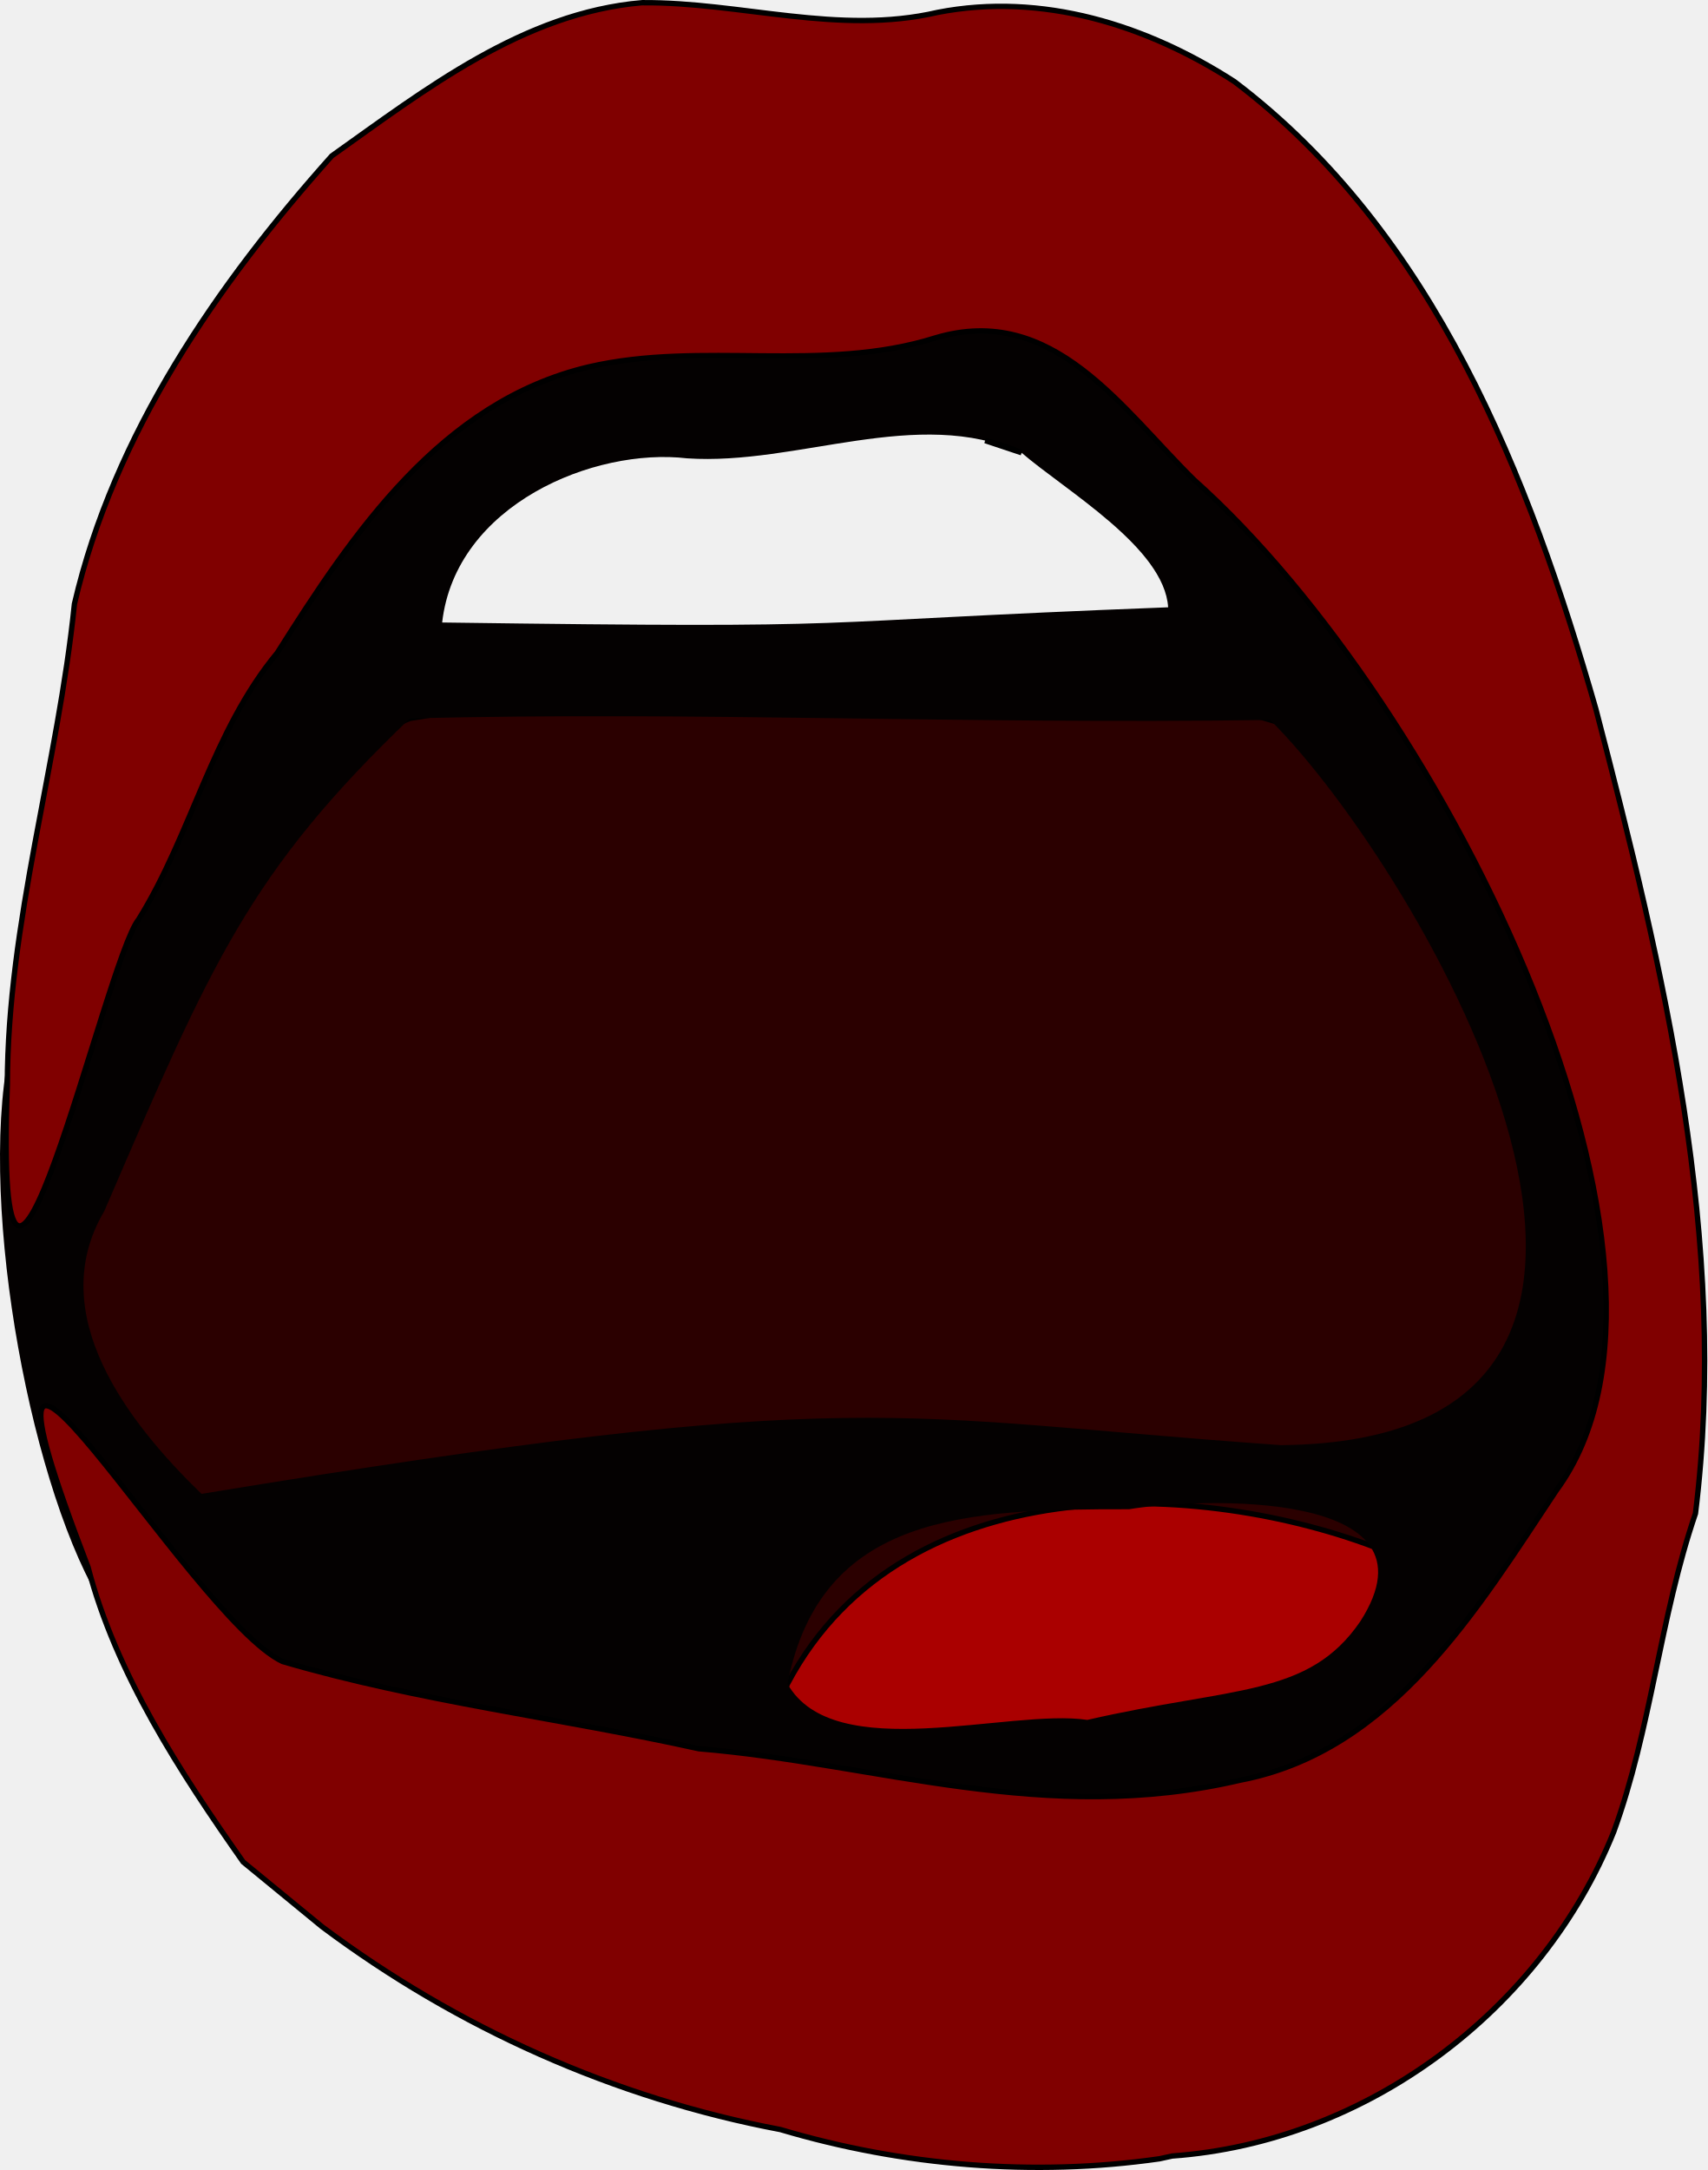
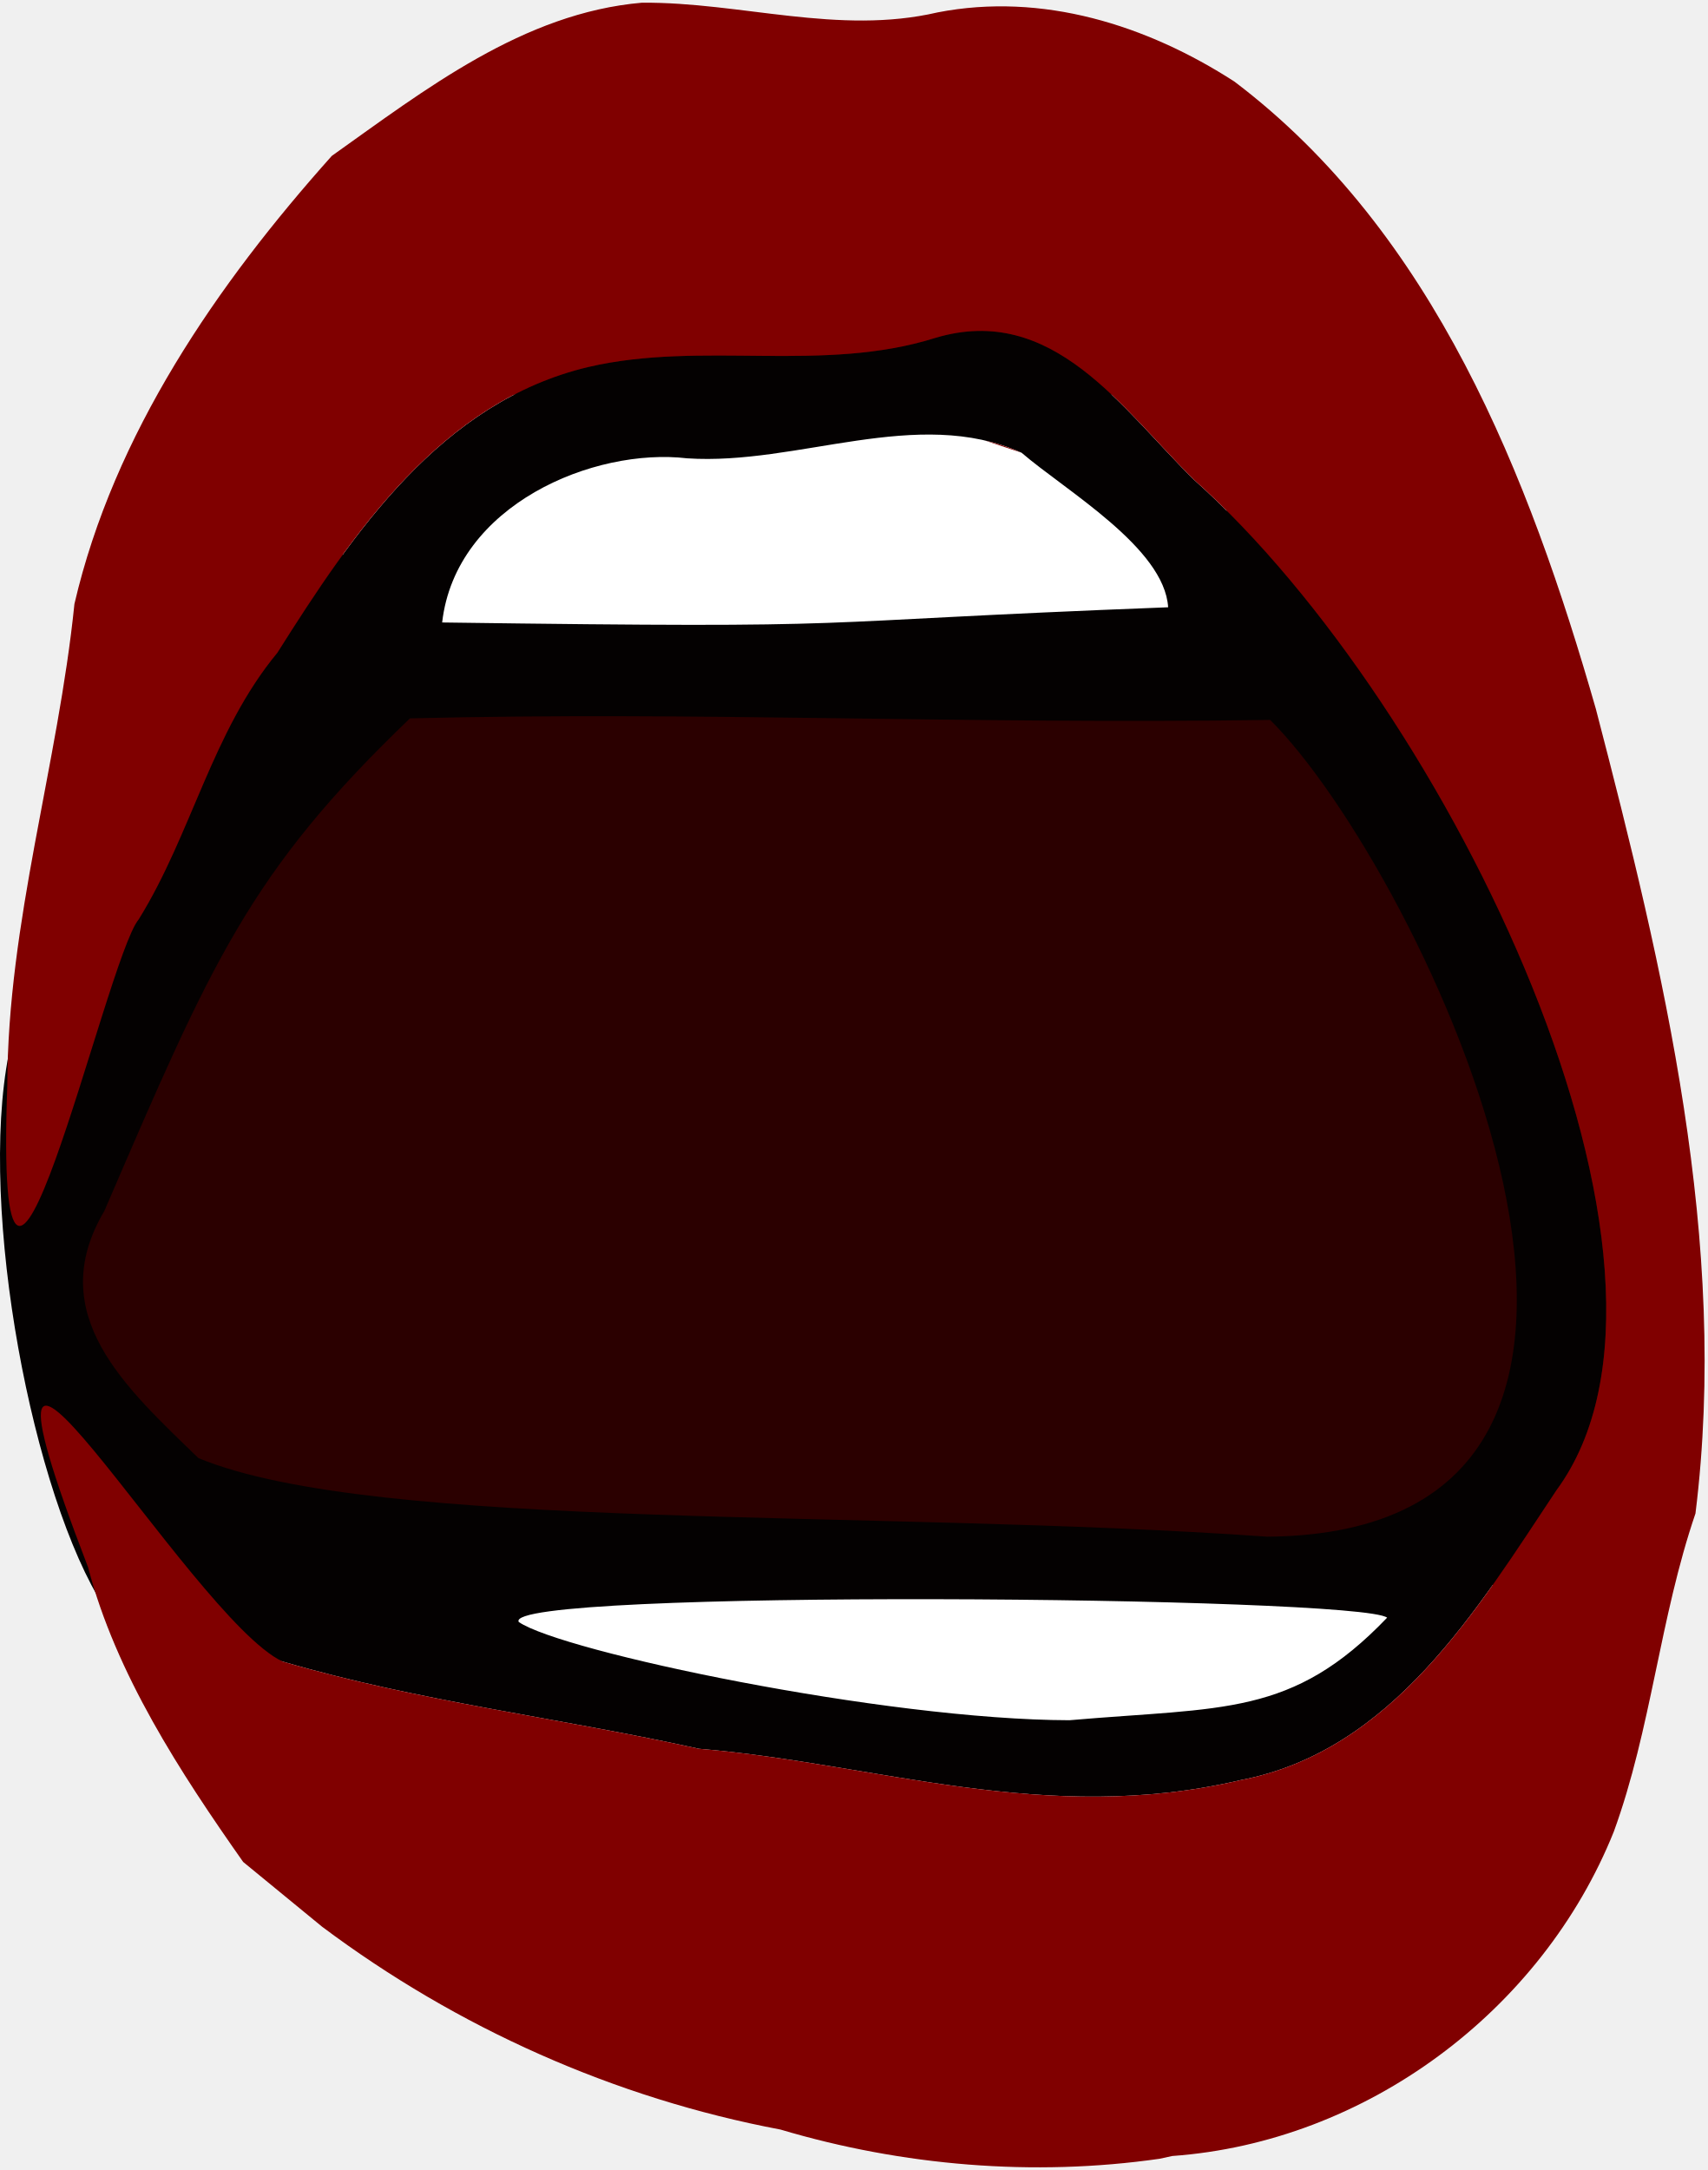
<svg xmlns="http://www.w3.org/2000/svg" width="84.381mm" height="107.235mm" viewBox="0 0 84.381 107.235" version="1.1" id="svg5">
  <defs id="defs2" />
  <g id="layer1" transform="translate(-329.4331,-122.8603)">
-     <path style="fill:#2b0000;stroke:#000000;stroke-width:0.265px;stroke-linecap:butt;stroke-linejoin:miter;stroke-opacity:1" d="m 349.696,158.361 c 113.247,-18.772 33.678,88.281 -0.123,46.533 -13.755,3.213 -30.668,-34.474 0.123,-46.533 z" id="path5896-9" />
-     <path style="fill:#aa0000;stroke:#000000;stroke-width:0.265px;stroke-linecap:butt;stroke-linejoin:miter;stroke-opacity:1" d="m 368.354,206.068 c 5.852,-11.072 21.199,-10.018 29.829,-6.433 0.192,12.413 -39.024,27.965 -29.829,6.433 z" id="path4764-3" />
-     <path style="fill:#040101;stroke-width:0.345" d="m 336.288,168.291 c 2.614,-4.209 3.625,-9.277 6.85,-13.169 3.747,-5.933 8.093,-12.401 15.38,-14.127 5.619,-1.307 11.56,0.324 17.149,-1.438 5.809,-1.741 9.234,3.534 12.777,7.012 12.595,11.232 26.014,38.943 17.91,49.944 -3.909,5.877 -8.102,12.882 -15.614,14.317 -9.627,2.262 -18.009,-0.827 -26.765,-1.551 -6.834,-1.515 -13.887,-2.344 -20.578,-4.311 -4.989,-1.399 -7.05,0.781 -9.449,-3.783 -3.422,-6.511 -5.817,-20.764 -3.743,-27.617 1.168,-3.86 3.046,-1.078 6.084,-5.278 z m 60.377,34.692 c 4.236,-6.593 -8.039,-6.108 -11.429,-5.541 -8.053,-0.005 -15.235,0.222 -16.883,8.626 2.298,4.074 10.96,1.204 14.821,1.785 7.201,-1.657 10.931,-1.119 13.491,-4.87 z m -3.935,-8.709 c 23.496,-0.191 6.87,-28.498 -0.521,-35.836 -15.481,0.223 -28.13,-0.43 -42.514,-0.077 -7.954,7.623 -9.817,12.076 -15.105,24.345 -3.025,5.102 1.216,10.502 4.802,13.977 32.917,-5.411 33.832,-3.787 53.338,-2.409 z m -5.563,-41.403 c -0.186,-2.941 -5.06,-5.758 -7.245,-7.638 -5.169,-2.324 -11.056,0.643 -16.53,0.277 -4.598,-0.541 -11.439,2.288 -12.106,8.112 22.352,0.308 16.443,-0.003 35.882,-0.751 z" id="path1316-2" />
-     <path id="path2812-8" style="fill:#800000;stroke:#000000;stroke-width:0.265px;stroke-linecap:butt;stroke-linejoin:miter;stroke-opacity:1" d="m 361.169,122.993 c -5.877,0.505 -10.725,4.297 -15.337,7.571 -5.671,6.343 -10.768,13.744 -12.72,22.14 -0.81,7.95 -3.305,15.745 -3.317,23.771 -0.682,18.795 4.836,-6.17 6.492,-8.184 2.614,-4.209 3.625,-9.277 6.85,-13.17 3.747,-5.933 8.094,-12.401 15.38,-14.127 5.619,-1.307 11.56,0.324 17.149,-1.438 5.809,-1.741 9.234,3.534 12.778,7.012 12.595,11.232 26.014,38.943 17.91,49.944 -3.909,5.877 -8.102,12.882 -15.614,14.317 -9.627,2.262 -18.009,-0.827 -26.765,-1.551 -6.834,-1.515 -13.888,-2.344 -20.578,-4.311 -4.587,-2.147 -17.097,-24.123 -9.611,-4.657 1.372,5.267 4.568,10.158 7.665,14.562 l 3.904,3.203 c 6.67,4.994 14.447,8.472 22.653,10.022 6.029,1.793 12.51,2.338 18.736,1.443 l 0.621,-0.136 c 9.572,-0.685 18.268,-7.159 21.828,-16.029 1.851,-5.072 2.274,-10.57 4.036,-15.723 1.666,-13.417 -1.562,-26.837 -4.922,-39.756 -3.302,-11.518 -8.003,-23.543 -17.867,-31.006 -4.329,-2.795 -9.498,-4.423 -14.666,-3.417 -4.902,1.141 -9.722,-0.515 -14.605,-0.479 z m 16.956,21.641 1.797,0.599 c -0.59,-0.265 -1.19,-0.459 -1.797,-0.599 z" />
+     <ellipse style="fill:#2b0000;fill-opacity:1;stroke:none;stroke-width:0.27;stroke-opacity:0.452" id="path3757" cx="371.061" cy="180.335" rx="39.939" ry="42.771" />
+     <rect style="fill:#ffffff;fill-opacity:1;stroke:none;stroke-width:0.289;stroke-opacity:0.452" id="rect964" width="43.684" height="14.326" x="346.373" y="142.362" />
+     <rect style="fill:#ffffff;fill-opacity:1;stroke:none;stroke-width:0.416;stroke-opacity:0.452" id="rect964-3" width="63.651" height="10.78" x="343.312" y="201.189" ry="2.763" rx="0" />
+     <path style="fill:#040101;stroke-width:0.345" d="m 336.288,168.291 c 2.614,-4.209 3.625,-9.277 6.85,-13.169 3.747,-5.933 8.093,-12.401 15.38,-14.127 5.619,-1.307 11.56,0.324 17.149,-1.438 5.809,-1.741 9.234,3.534 12.777,7.012 12.595,11.232 26.014,38.943 17.91,49.944 -3.909,5.877 -8.102,12.882 -15.614,14.317 -9.627,2.262 -18.009,-0.827 -26.765,-1.551 -6.834,-1.515 -13.887,-2.344 -20.578,-4.311 -4.989,-1.399 -7.05,0.781 -9.449,-3.783 -3.422,-6.511 -5.817,-20.764 -3.743,-27.617 1.168,-3.86 3.046,-1.078 6.084,-5.278 z m 61.702,34.51 c -1.35,-1.062 -43.848,-1.443 -42.918,0.213 2.114,1.459 18.043,4.834 27.218,4.855 7.603,-0.66 11.002,-0.16 15.7,-5.068 z m -5.928,-4.002 c 23.496,-0.191 7.538,-33.023 0.147,-40.362 -15.481,0.223 -28.13,-0.43 -42.514,-0.077 -7.954,7.623 -9.817,12.076 -15.105,24.345 -3.025,5.102 1.065,8.735 4.651,12.21 8.774,3.633 33.315,2.505 52.821,3.883 z m -4.895,-45.929 c -0.186,-2.941 -5.06,-5.758 -7.245,-7.638 -5.169,-2.324 -11.056,0.643 -16.53,0.277 -4.598,-0.541 -11.439,2.288 -12.106,8.112 22.352,0.308 16.443,-0.003 35.882,-0.751 z" id="path1316-2" />
+     <path id="path2812-8" style="fill:#800000;stroke:none;stroke-width:0.265px;stroke-linecap:butt;stroke-linejoin:miter;stroke-opacity:1" d="m 361.169,122.993 c -5.877,0.505 -10.725,4.297 -15.337,7.571 -5.671,6.343 -10.768,13.744 -12.72,22.14 -0.81,7.95 -3.305,15.745 -3.317,23.771 -0.682,18.795 4.836,-6.17 6.492,-8.184 2.614,-4.209 3.625,-9.277 6.85,-13.17 3.747,-5.933 8.094,-12.401 15.38,-14.127 5.619,-1.307 11.56,0.324 17.149,-1.438 5.809,-1.741 9.234,3.534 12.778,7.012 12.595,11.232 26.014,38.943 17.91,49.944 -3.909,5.877 -8.102,12.882 -15.614,14.317 -9.627,2.262 -18.009,-0.827 -26.765,-1.551 -6.834,-1.515 -13.888,-2.344 -20.578,-4.311 -4.587,-2.147 -17.097,-24.123 -9.611,-4.657 1.372,5.267 4.568,10.158 7.665,14.562 l 3.904,3.203 c 6.67,4.994 14.447,8.472 22.653,10.022 6.029,1.793 12.51,2.338 18.736,1.443 l 0.621,-0.136 c 9.572,-0.685 18.268,-7.159 21.828,-16.029 1.851,-5.072 2.274,-10.57 4.036,-15.723 1.666,-13.417 -1.562,-26.837 -4.922,-39.756 -3.302,-11.518 -8.003,-23.543 -17.867,-31.006 -4.329,-2.795 -9.498,-4.423 -14.666,-3.417 -4.902,1.141 -9.722,-0.515 -14.605,-0.479 z m 16.956,21.641 1.797,0.599 c -0.59,-0.265 -1.19,-0.459 -1.797,-0.599 z" />
+     <ellipse style="fill:#ffffff;fill-opacity:1;stroke:none;stroke-width:0.265;stroke-opacity:0.452" id="path3651" cx="241.709" cy="168.829" rx="21.456" ry="25.49" />
  </g>
</svg>
